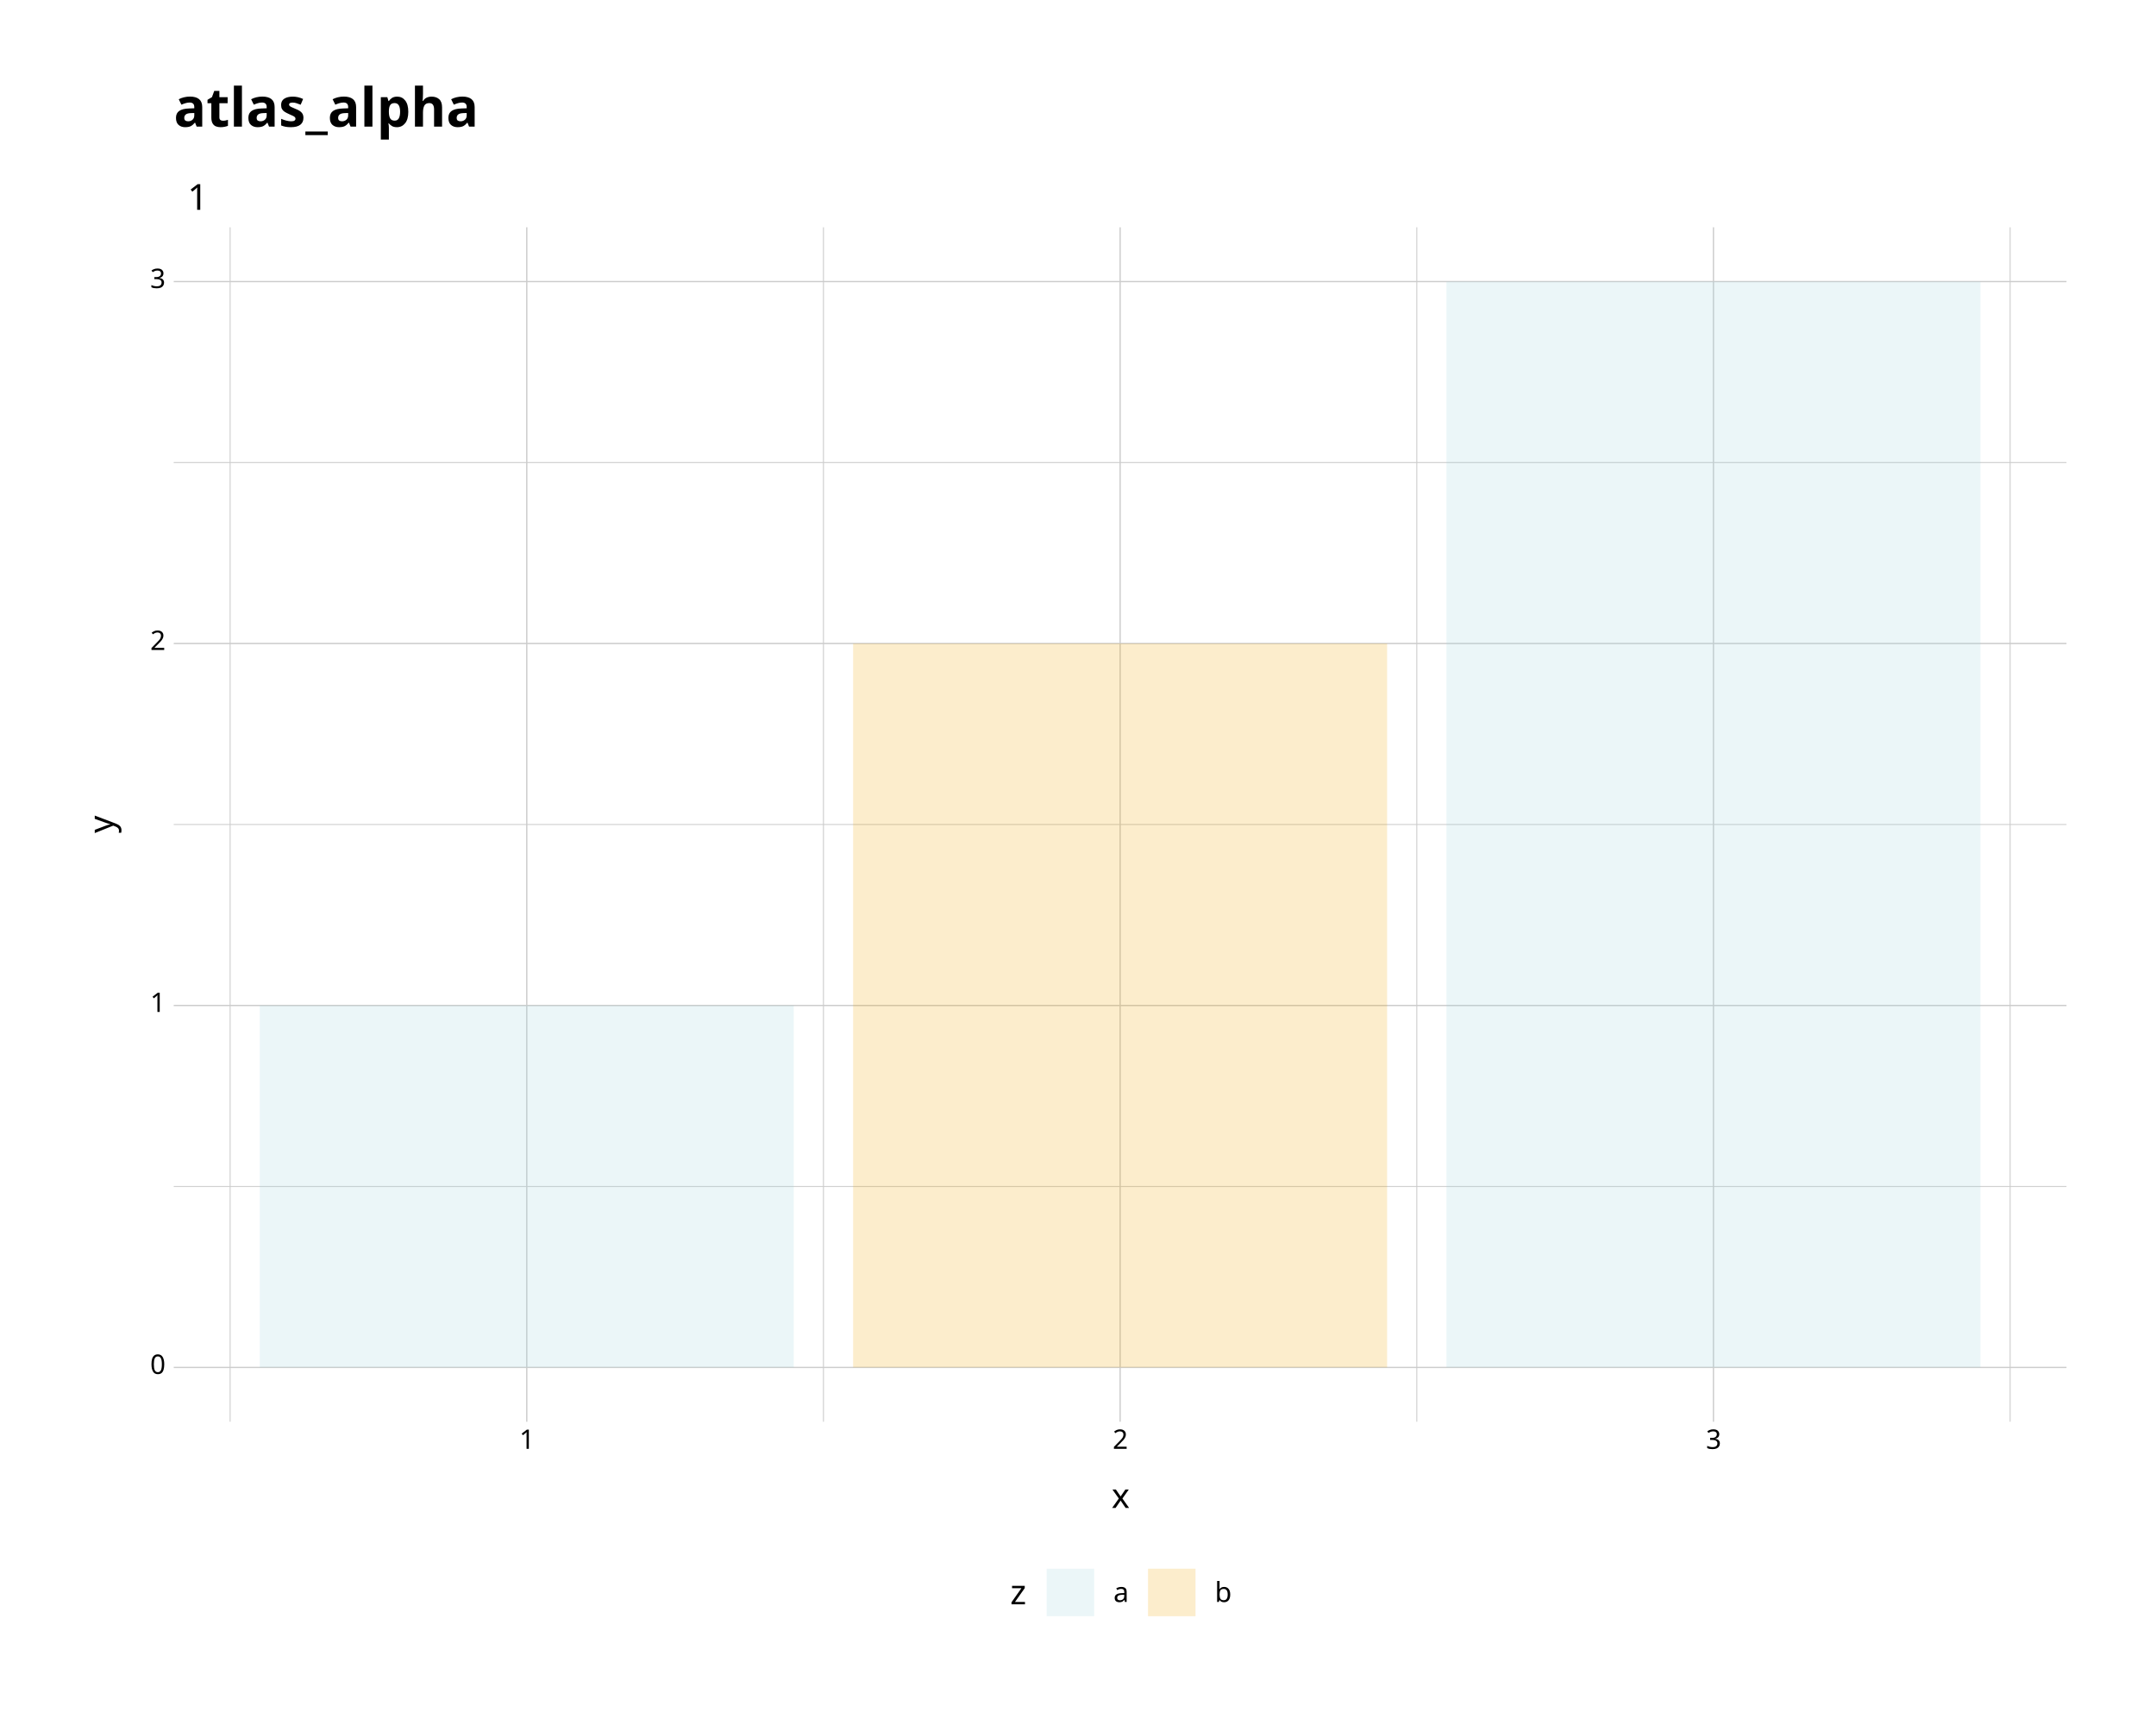
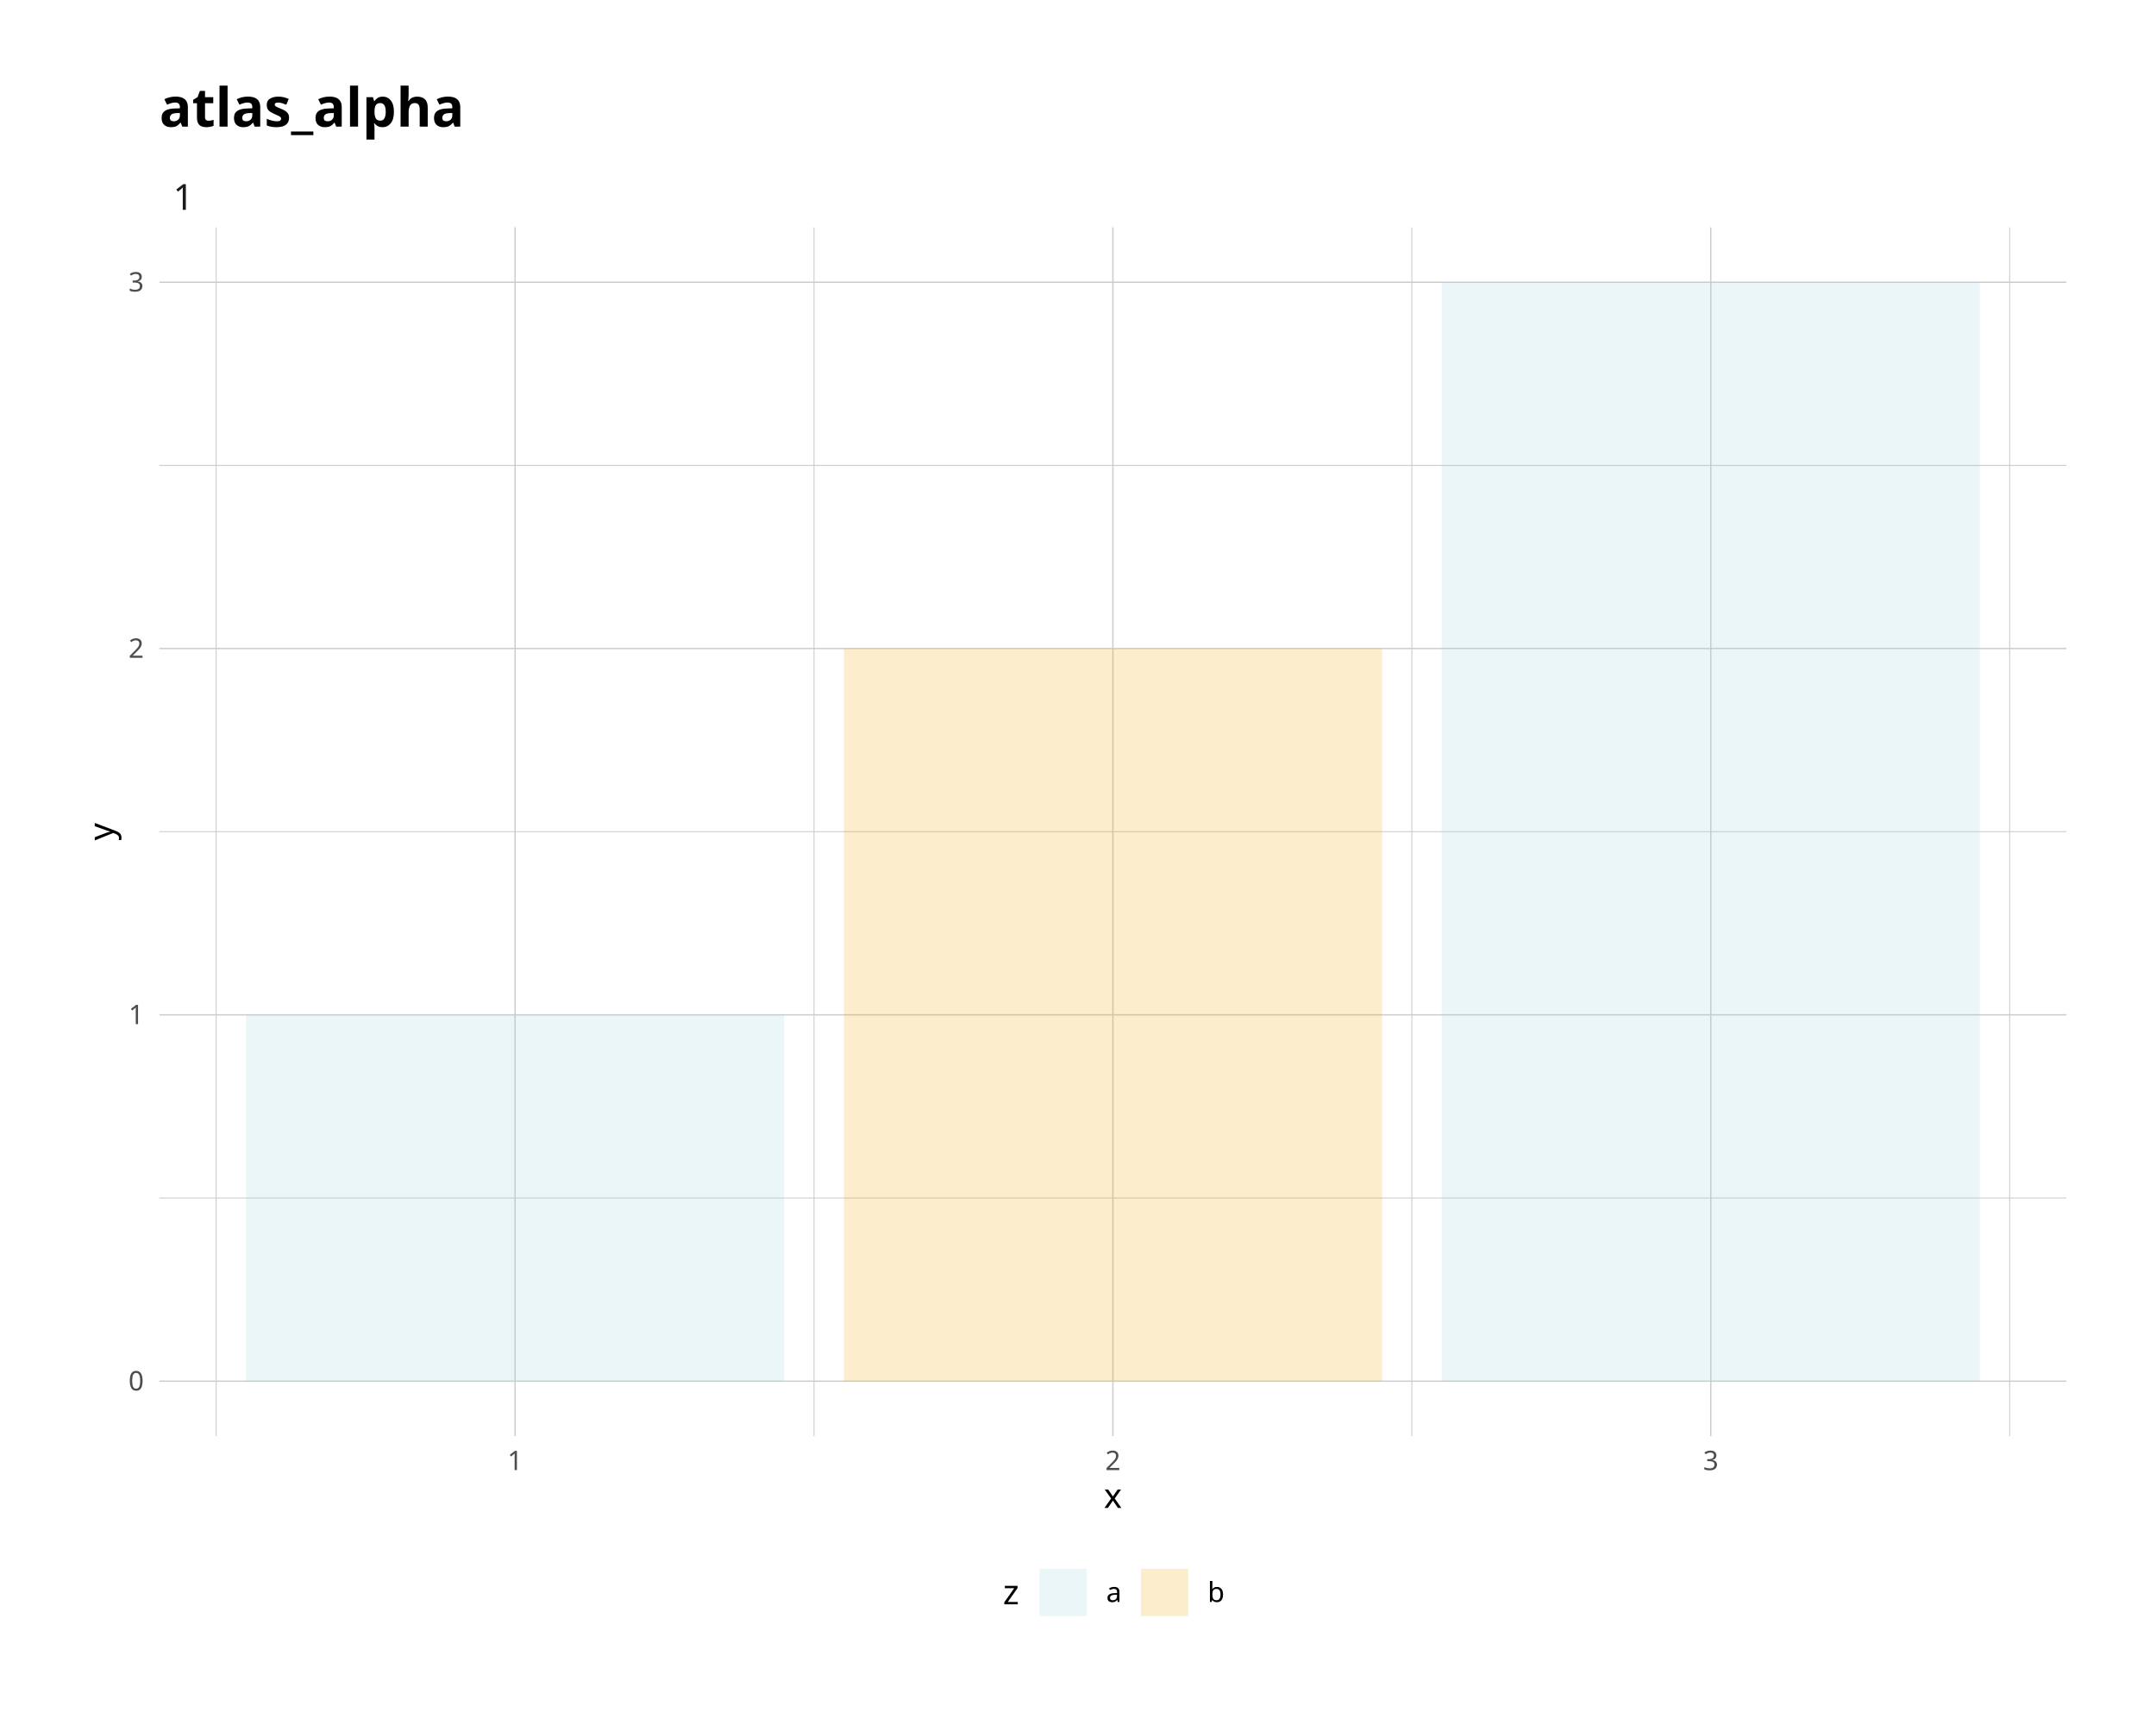
<svg xmlns="http://www.w3.org/2000/svg" class="svglite" data-engine-version="2.0" width="720.00pt" height="576.00pt" viewBox="0 0 720.00 576.00">
  <defs>
    <style type="text/css">
    .svglite line, .svglite polyline, .svglite polygon, .svglite path, .svglite rect, .svglite circle {
      fill: none;
      stroke: #000000;
      stroke-linecap: round;
      stroke-linejoin: round;
      stroke-miterlimit: 10.00;
    }
  </style>
  </defs>
  <rect width="100%" height="100%" style="stroke: none; fill: #FFFFFF;" />
  <defs>
    <clipPath id="cpMC4wMHw3MjAuMDB8MC4wMHw1NzYuMDA=">
      <rect x="0.00" y="0.00" width="720.00" height="576.00" />
    </clipPath>
  </defs>
  <g clip-path="url(#cpMC4wMHw3MjAuMDB8MC4wMHw1NzYuMDA=)">
- </g>
+     <rect x="0" y="0.00" width="720.00" height="576.00" style="stroke-width: 1.12; stroke: none; fill: #FFFFFF;" />
+   </g>
  <defs>
-     <clipPath id="cpNTguMDJ8NjkwLjExfDc1Ljg5fDQ3NC43Mw==">
-       <rect x="58.02" y="75.89" width="632.09" height="398.84" />
+     <clipPath id="cpNTMuMjJ8NjkwLjExfDc1Ljg5fDQ3OS41Mw==">
+       <rect x="53.22" y="75.89" width="636.90" height="403.64" />
    </clipPath>
  </defs>
-   <g clip-path="url(#cpNTguMDJ8NjkwLjExfDc1Ljg5fDQ3NC43Mw==)">
-     <polyline points="58.02,396.17 690.11,396.17 " style="stroke-width: 0.32; stroke: #CCCCCC; stroke-linecap: butt;" />
-     <polyline points="58.02,275.31 690.11,275.31 " style="stroke-width: 0.32; stroke: #CCCCCC; stroke-linecap: butt;" />
-     <polyline points="58.02,154.45 690.11,154.45 " style="stroke-width: 0.32; stroke: #CCCCCC; stroke-linecap: butt;" />
-     <polyline points="76.85,474.73 76.85,75.89 " style="stroke-width: 0.32; stroke: #CCCCCC; stroke-linecap: butt;" />
-     <polyline points="274.99,474.73 274.99,75.89 " style="stroke-width: 0.32; stroke: #CCCCCC; stroke-linecap: butt;" />
-     <polyline points="473.14,474.73 473.14,75.89 " style="stroke-width: 0.32; stroke: #CCCCCC; stroke-linecap: butt;" />
-     <polyline points="671.29,474.73 671.29,75.89 " style="stroke-width: 0.32; stroke: #CCCCCC; stroke-linecap: butt;" />
-     <polyline points="58.02,456.60 690.11,456.60 " style="stroke-width: 0.43; stroke: #CCCCCC; stroke-linecap: butt;" />
-     <polyline points="58.02,335.74 690.11,335.74 " style="stroke-width: 0.43; stroke: #CCCCCC; stroke-linecap: butt;" />
-     <polyline points="58.02,214.88 690.11,214.88 " style="stroke-width: 0.43; stroke: #CCCCCC; stroke-linecap: butt;" />
-     <polyline points="58.02,94.02 690.11,94.02 " style="stroke-width: 0.43; stroke: #CCCCCC; stroke-linecap: butt;" />
-     <polyline points="175.92,474.73 175.92,75.89 " style="stroke-width: 0.43; stroke: #CCCCCC; stroke-linecap: butt;" />
-     <polyline points="374.07,474.73 374.07,75.89 " style="stroke-width: 0.43; stroke: #CCCCCC; stroke-linecap: butt;" />
-     <polyline points="572.21,474.73 572.21,75.89 " style="stroke-width: 0.43; stroke: #CCCCCC; stroke-linecap: butt;" />
-     <rect x="86.75" y="335.74" width="178.33" height="120.86" style="stroke-width: 1.07; stroke: none; stroke-linecap: butt; stroke-linejoin: miter; fill: #9BD3DD; fill-opacity: 0.20;" />
-     <rect x="284.90" y="214.88" width="178.33" height="241.72" style="stroke-width: 1.07; stroke: none; stroke-linecap: butt; stroke-linejoin: miter; fill: #F2A900; fill-opacity: 0.20;" />
-     <rect x="483.05" y="94.02" width="178.33" height="362.58" style="stroke-width: 1.07; stroke: none; stroke-linecap: butt; stroke-linejoin: miter; fill: #9BD3DD; fill-opacity: 0.20;" />
+   <g clip-path="url(#cpNTMuMjJ8NjkwLjExfDc1Ljg5fDQ3OS41Mw==)">
+     <polyline points="53.22,400.03 690.11,400.03 " style="stroke-width: 0.32; stroke: #CCCCCC; stroke-linecap: butt;" />
+     <polyline points="53.22,277.71 690.11,277.71 " style="stroke-width: 0.32; stroke: #CCCCCC; stroke-linecap: butt;" />
+     <polyline points="53.22,155.40 690.11,155.40 " style="stroke-width: 0.32; stroke: #CCCCCC; stroke-linecap: butt;" />
+     <polyline points="72.18,479.53 72.18,75.89 " style="stroke-width: 0.32; stroke: #CCCCCC; stroke-linecap: butt;" />
+     <polyline points="271.84,479.53 271.84,75.89 " style="stroke-width: 0.32; stroke: #CCCCCC; stroke-linecap: butt;" />
+     <polyline points="471.49,479.53 471.49,75.89 " style="stroke-width: 0.32; stroke: #CCCCCC; stroke-linecap: butt;" />
+     <polyline points="671.14,479.53 671.14,75.89 " style="stroke-width: 0.32; stroke: #CCCCCC; stroke-linecap: butt;" />
+     <polyline points="53.22,461.19 690.11,461.19 " style="stroke-width: 0.43; stroke: #CCCCCC; stroke-linecap: butt;" />
+     <polyline points="53.22,338.87 690.11,338.87 " style="stroke-width: 0.43; stroke: #CCCCCC; stroke-linecap: butt;" />
+     <polyline points="53.22,216.55 690.11,216.55 " style="stroke-width: 0.43; stroke: #CCCCCC; stroke-linecap: butt;" />
+     <polyline points="53.22,94.24 690.11,94.24 " style="stroke-width: 0.43; stroke: #CCCCCC; stroke-linecap: butt;" />
+     <polyline points="172.01,479.53 172.01,75.89 " style="stroke-width: 0.43; stroke: #CCCCCC; stroke-linecap: butt;" />
+     <polyline points="371.66,479.53 371.66,75.89 " style="stroke-width: 0.43; stroke: #CCCCCC; stroke-linecap: butt;" />
+     <polyline points="571.32,479.53 571.32,75.89 " style="stroke-width: 0.43; stroke: #CCCCCC; stroke-linecap: butt;" />
+     <rect x="82.17" y="338.87" width="179.69" height="122.32" style="stroke-width: 1.12; stroke: none; stroke-linecap: butt; stroke-linejoin: miter; fill: #9BD3DD; fill-opacity: 0.20;" />
+     <rect x="281.82" y="216.55" width="179.69" height="244.63" style="stroke-width: 1.12; stroke: none; stroke-linecap: butt; stroke-linejoin: miter; fill: #F2A900; fill-opacity: 0.20;" />
+     <rect x="481.47" y="94.24" width="179.69" height="366.95" style="stroke-width: 1.12; stroke: none; stroke-linecap: butt; stroke-linejoin: miter; fill: #9BD3DD; fill-opacity: 0.20;" />
  </g>
  <g clip-path="url(#cpMC4wMHw3MjAuMDB8MC4wMHw1NzYuMDA=)">
</g>
  <defs>
-     <clipPath id="cpNTguMDJ8NjkwLjExfDU1Ljk3fDc1Ljg5">
-       <rect x="58.02" y="55.97" width="632.09" height="19.92" />
+     <clipPath id="cpNTMuMjJ8NjkwLjExfDU1Ljk3fDc1Ljg5">
+       <rect x="53.22" y="55.97" width="636.90" height="19.92" />
    </clipPath>
  </defs>
-   <g clip-path="url(#cpNTguMDJ8NjkwLjExfDU1Ljk3fDc1Ljg5)">
-     <text x="62.61" y="70.06" style="font-size: 12.00px; font-family: sans;" textLength="6.67px" lengthAdjust="spacingAndGlyphs">1</text>
+   <g clip-path="url(#cpNTMuMjJ8NjkwLjExfDU1Ljk3fDc1Ljg5)">
+     <text x="57.80" y="70.06" style="font-size: 12.00px; fill: #1A1A1A; font-family: sans;" textLength="6.67px" lengthAdjust="spacingAndGlyphs">1</text>
  </g>
  <g clip-path="url(#cpMC4wMHw3MjAuMDB8MC4wMHw1NzYuMDA=)">
-     <text x="173.42" y="483.79" style="font-size: 9.00px; font-family: sans;" textLength="5.01px" lengthAdjust="spacingAndGlyphs">1</text>
-     <text x="371.56" y="483.79" style="font-size: 9.00px; font-family: sans;" textLength="5.01px" lengthAdjust="spacingAndGlyphs">2</text>
-     <text x="569.71" y="483.79" style="font-size: 9.00px; font-family: sans;" textLength="5.01px" lengthAdjust="spacingAndGlyphs">3</text>
-     <text x="50.15" y="458.76" style="font-size: 9.00px; font-family: sans;" textLength="5.01px" lengthAdjust="spacingAndGlyphs">0</text>
-     <text x="50.15" y="337.90" style="font-size: 9.00px; font-family: sans;" textLength="5.01px" lengthAdjust="spacingAndGlyphs">1</text>
-     <text x="50.15" y="217.04" style="font-size: 9.00px; font-family: sans;" textLength="5.01px" lengthAdjust="spacingAndGlyphs">2</text>
-     <text x="50.15" y="96.18" style="font-size: 9.00px; font-family: sans;" textLength="5.01px" lengthAdjust="spacingAndGlyphs">3</text>
-     <text x="371.19" y="503.53" style="font-size: 11.50px; font-family: sans;" textLength="5.75px" lengthAdjust="spacingAndGlyphs">x</text>
-     <text transform="translate(37.80,278.19) rotate(-90)" style="font-size: 11.50px; font-family: sans;" textLength="5.75px" lengthAdjust="spacingAndGlyphs">y</text>
-     <text x="337.34" y="535.70" style="font-size: 11.50px; font-family: sans;" textLength="5.75px" lengthAdjust="spacingAndGlyphs">z</text>
-     <rect x="349.53" y="523.81" width="15.86" height="15.86" style="stroke-width: 1.07; stroke: none; stroke-linecap: butt; stroke-linejoin: miter; fill: #9BD3DD; fill-opacity: 0.20;" />
-     <rect x="383.38" y="523.81" width="15.86" height="15.86" style="stroke-width: 1.07; stroke: none; stroke-linecap: butt; stroke-linejoin: miter; fill: #F2A900; fill-opacity: 0.20;" />
-     <text x="371.83" y="534.91" style="font-size: 9.20px; font-family: sans;" textLength="5.12px" lengthAdjust="spacingAndGlyphs">a</text>
-     <text x="405.68" y="534.91" style="font-size: 9.20px; font-family: sans;" textLength="5.12px" lengthAdjust="spacingAndGlyphs">b</text>
-     <text x="58.02" y="42.28" style="font-size: 18.00px; font-weight: bold; font-family: sans;" textLength="92.08px" lengthAdjust="spacingAndGlyphs">atlas_alpha</text>
+     <text x="172.01" y="490.88" text-anchor="middle" style="font-size: 9.00px; fill: #4D4D4D; font-family: sans;" textLength="5.01px" lengthAdjust="spacingAndGlyphs">1</text>
+     <text x="371.66" y="490.88" text-anchor="middle" style="font-size: 9.00px; fill: #4D4D4D; font-family: sans;" textLength="5.01px" lengthAdjust="spacingAndGlyphs">2</text>
+     <text x="571.32" y="490.88" text-anchor="middle" style="font-size: 9.00px; fill: #4D4D4D; font-family: sans;" textLength="5.01px" lengthAdjust="spacingAndGlyphs">3</text>
+     <text x="48.06" y="464.28" text-anchor="end" style="font-size: 9.00px; fill: #4D4D4D; font-family: sans;" textLength="5.01px" lengthAdjust="spacingAndGlyphs">0</text>
+     <text x="48.06" y="341.97" text-anchor="end" style="font-size: 9.00px; fill: #4D4D4D; font-family: sans;" textLength="5.01px" lengthAdjust="spacingAndGlyphs">1</text>
+     <text x="48.06" y="219.65" text-anchor="end" style="font-size: 9.00px; fill: #4D4D4D; font-family: sans;" textLength="5.01px" lengthAdjust="spacingAndGlyphs">2</text>
+     <text x="48.06" y="97.33" text-anchor="end" style="font-size: 9.00px; fill: #4D4D4D; font-family: sans;" textLength="5.01px" lengthAdjust="spacingAndGlyphs">3</text>
+     <text x="371.66" y="503.53" text-anchor="middle" style="font-size: 11.50px; font-family: sans;" textLength="5.75px" lengthAdjust="spacingAndGlyphs">x</text>
+     <text transform="translate(37.80,277.71) rotate(-90)" text-anchor="middle" style="font-size: 11.50px; font-family: sans;" textLength="5.75px" lengthAdjust="spacingAndGlyphs">y</text>
+     <text x="334.93" y="535.70" style="font-size: 11.50px; font-family: sans;" textLength="5.75px" lengthAdjust="spacingAndGlyphs">z</text>
+     <rect x="347.16" y="523.84" width="15.80" height="15.80" style="stroke-width: 1.12; stroke: none; stroke-linecap: butt; stroke-linejoin: miter; fill: #9BD3DD; fill-opacity: 0.20;" />
+     <rect x="381.01" y="523.84" width="15.80" height="15.80" style="stroke-width: 1.12; stroke: none; stroke-linecap: butt; stroke-linejoin: miter; fill: #F2A900; fill-opacity: 0.20;" />
+     <text x="369.42" y="534.91" style="font-size: 9.20px; font-family: sans;" textLength="5.12px" lengthAdjust="spacingAndGlyphs">a</text>
+     <text x="403.28" y="534.91" style="font-size: 9.20px; font-family: sans;" textLength="5.12px" lengthAdjust="spacingAndGlyphs">b</text>
+     <text x="53.22" y="42.28" style="font-size: 18.00px; font-weight: bold; font-family: sans;" textLength="92.08px" lengthAdjust="spacingAndGlyphs">atlas_alpha</text>
  </g>
</svg>
